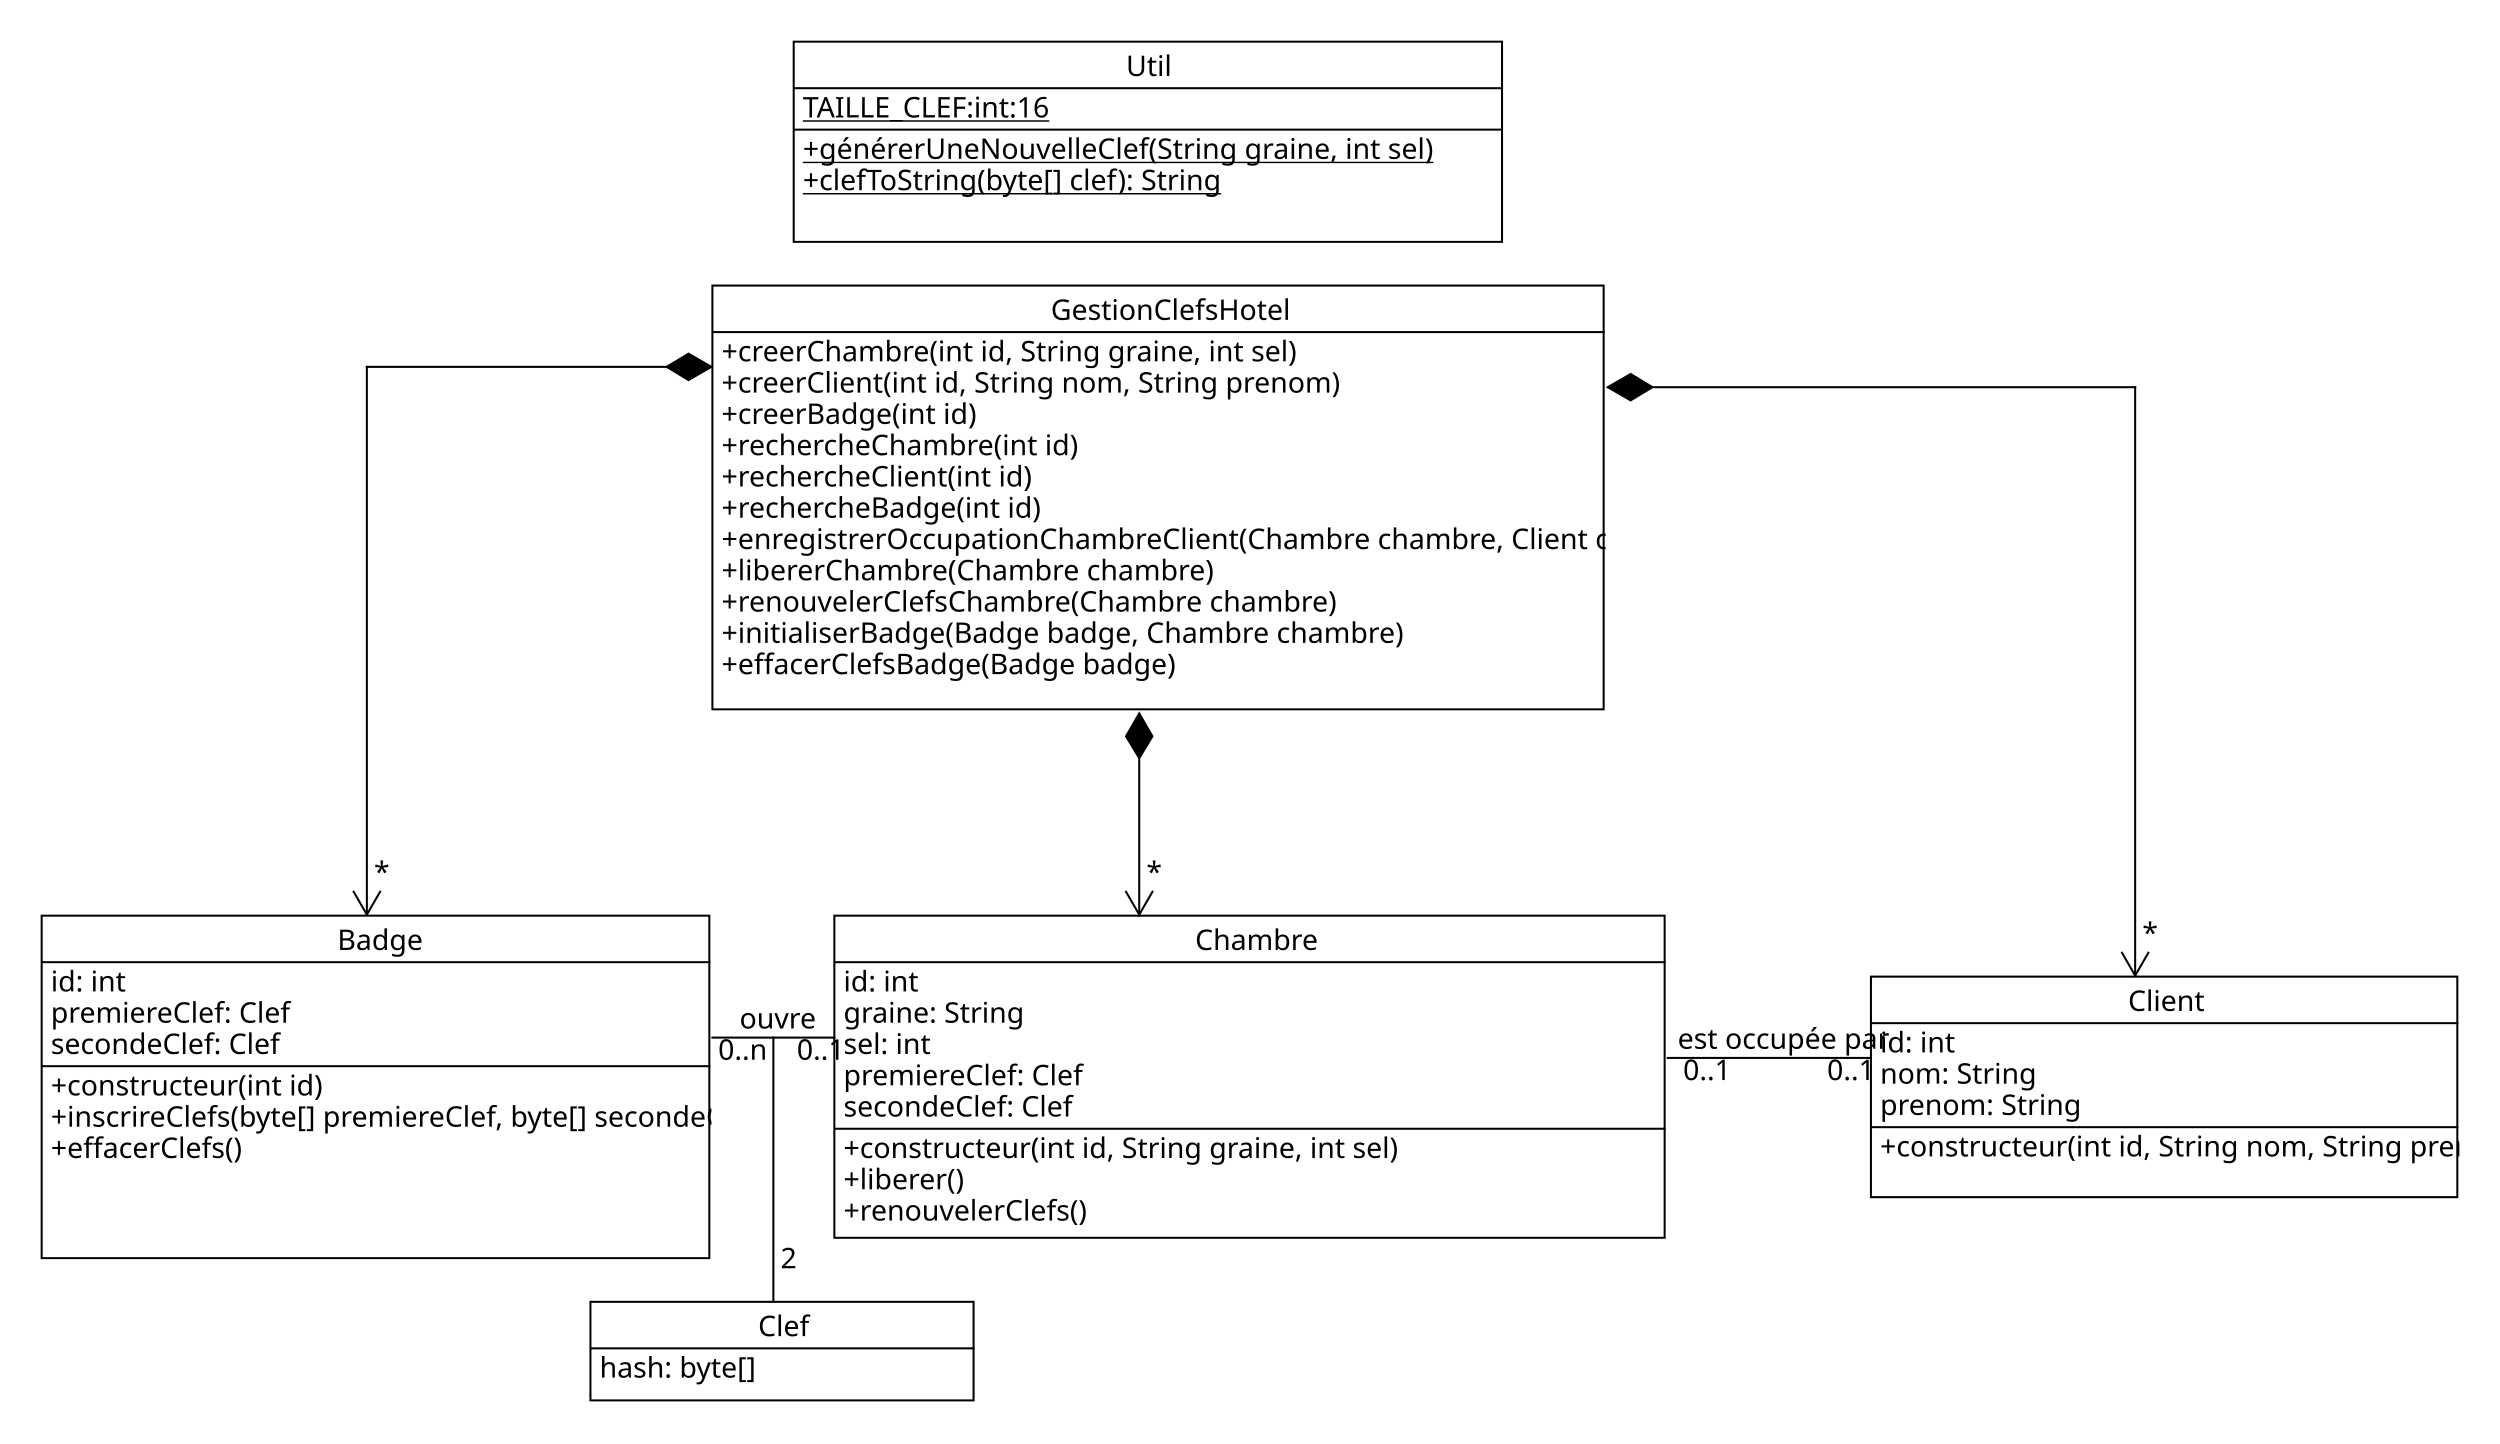
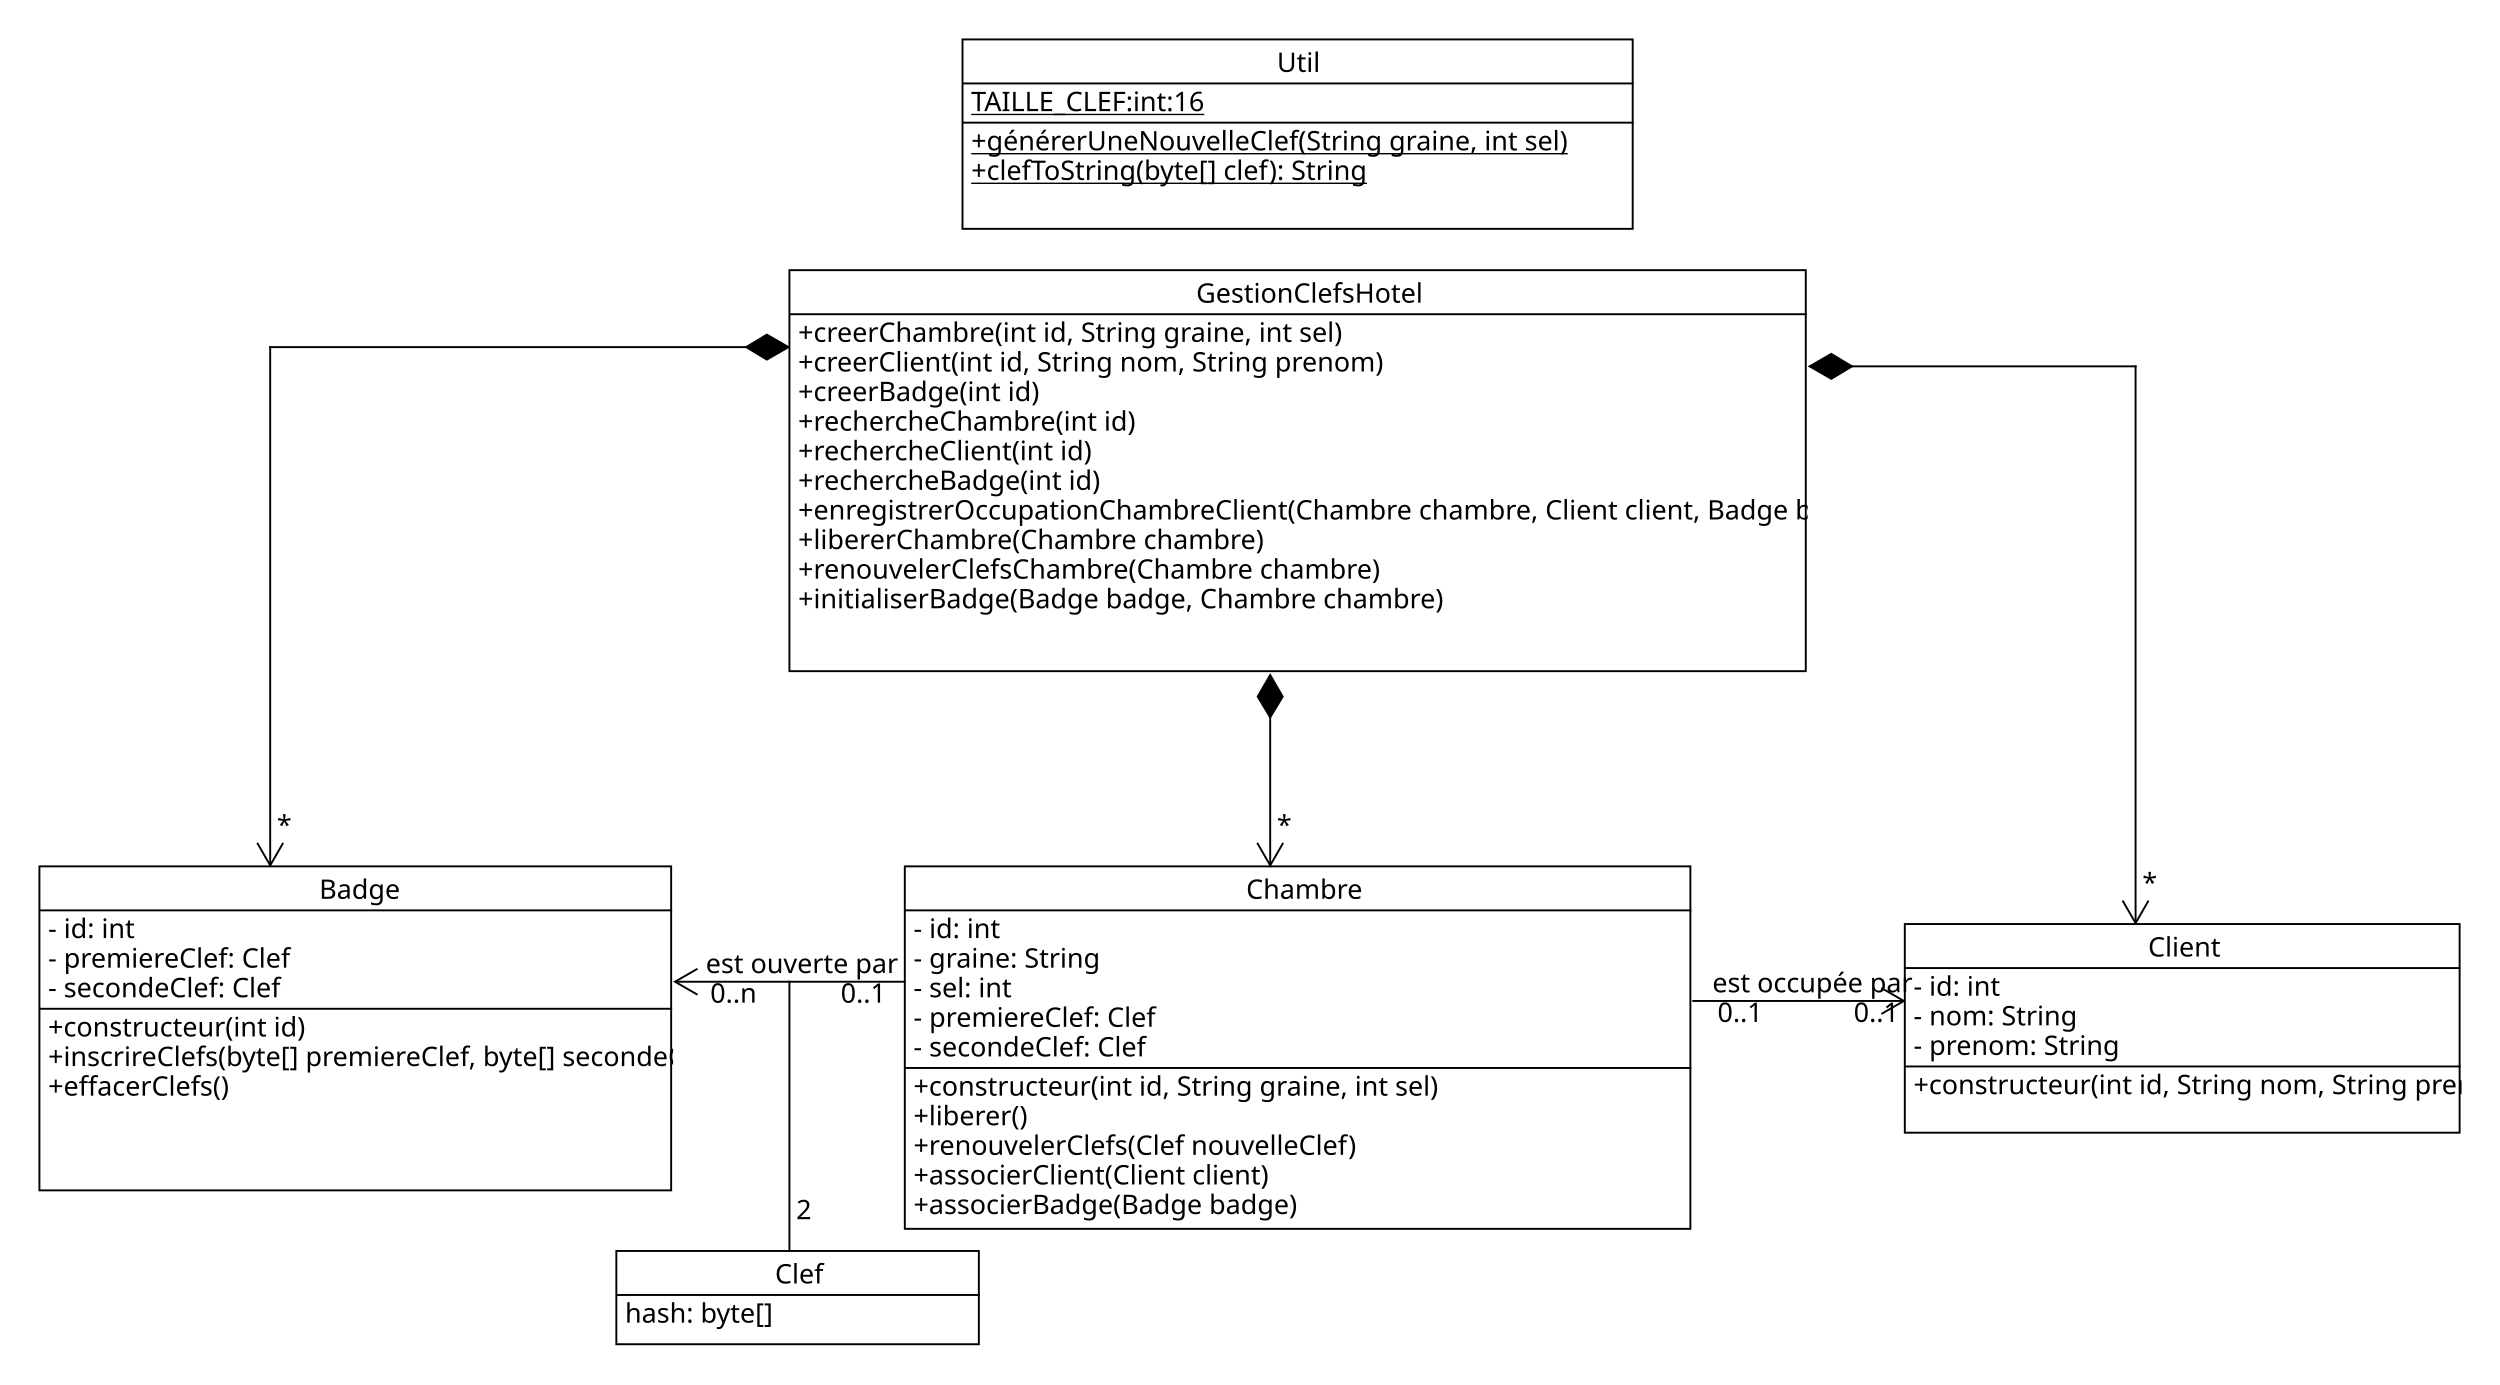
- <svg xmlns="http://www.w3.org/2000/svg" fill-opacity="1" color-rendering="auto" color-interpolation="auto" text-rendering="auto" stroke="black" stroke-linecap="square" width="1230" stroke-miterlimit="10" shape-rendering="auto" stroke-opacity="1" fill="black" stroke-dasharray="none" font-weight="normal" stroke-width="1" viewBox="10 0 1230 710" height="710" font-family="'Dialog'" font-style="normal" stroke-linejoin="miter" font-size="12px" stroke-dashoffset="0" image-rendering="auto">
+ <svg xmlns="http://www.w3.org/2000/svg" fill-opacity="1" color-rendering="auto" color-interpolation="auto" text-rendering="auto" stroke="black" stroke-linecap="square" width="1300" stroke-miterlimit="10" shape-rendering="auto" stroke-opacity="1" fill="black" stroke-dasharray="none" font-weight="normal" stroke-width="1" viewBox="10 0 1300 720" height="720" font-family="'Dialog'" font-style="normal" stroke-linejoin="miter" font-size="12px" stroke-dashoffset="0" image-rendering="auto">
  <defs id="genericDefs" />
  <g>
    <defs id="defs1">
      <clipPath clipPathUnits="userSpaceOnUse" id="clipPath1">
        <path d="M0 0 L2147483647 0 L2147483647 2147483647 L0 2147483647 L0 0 Z" />
      </clipPath>
      <clipPath clipPathUnits="userSpaceOnUse" id="clipPath2">
        <path d="M0 0 L0 50 L190 50 L190 0 Z" />
      </clipPath>
      <clipPath clipPathUnits="userSpaceOnUse" id="clipPath3">
        <path d="M0 0 L0 170 L330 170 L330 0 Z" />
      </clipPath>
      <clipPath clipPathUnits="userSpaceOnUse" id="clipPath4">
        <path d="M0 0 L0 110 L290 110 L290 0 Z" />
      </clipPath>
      <clipPath clipPathUnits="userSpaceOnUse" id="clipPath5">
-         <path d="M0 0 L0 160 L410 160 L410 0 Z" />
+         <path d="M0 0 L0 190 L410 190 L410 0 Z" />
      </clipPath>
      <clipPath clipPathUnits="userSpaceOnUse" id="clipPath6">
        <path d="M0 0 L0 100 L350 100 L350 0 Z" />
      </clipPath>
      <clipPath clipPathUnits="userSpaceOnUse" id="clipPath7">
-         <path d="M0 0 L0 210 L440 210 L440 0 Z" />
+         <path d="M0 0 L0 210 L530 210 L530 0 Z" />
      </clipPath>
      <clipPath clipPathUnits="userSpaceOnUse" id="clipPath8">
-         <path d="M0 0 L0 50 L130 50 L130 0 Z" />
+         <path d="M0 0 L0 50 L140 50 L140 0 Z" />
      </clipPath>
      <clipPath clipPathUnits="userSpaceOnUse" id="clipPath9">
-         <path d="M0 0 L0 160 L40 160 L40 0 Z" />
+         <path d="M0 0 L0 170 L40 170 L40 0 Z" />
      </clipPath>
      <clipPath clipPathUnits="userSpaceOnUse" id="clipPath10">
-         <path d="M0 0 L0 50 L90 50 L90 0 Z" />
+         <path d="M0 0 L0 50 L150 50 L150 0 Z" />
      </clipPath>
      <clipPath clipPathUnits="userSpaceOnUse" id="clipPath11">
-         <path d="M0 0 L0 320 L290 320 L290 0 Z" />
+         <path d="M0 0 L0 320 L200 320 L200 0 Z" />
      </clipPath>
      <clipPath clipPathUnits="userSpaceOnUse" id="clipPath12">
-         <path d="M0 0 L0 300 L200 300 L200 0 Z" />
+         <path d="M0 0 L0 300 L300 300 L300 0 Z" />
      </clipPath>
      <clipPath clipPathUnits="userSpaceOnUse" id="clipPath13">
        <path d="M0 0 L0 130 L30 130 L30 0 Z" />
      </clipPath>
    </defs>
-     <g fill="rgb(255,255,255)" fill-opacity="0" transform="translate(300,640)" stroke-opacity="0" stroke="rgb(255,255,255)">
+     <g fill="rgb(255,255,255)" fill-opacity="0" transform="translate(330,650)" stroke-opacity="0" stroke="rgb(255,255,255)">
      <rect x="0.5" width="188.5" height="48.5" y="0.5" clip-path="url(#clipPath2)" stroke="none" />
    </g>
-     <g transform="translate(300,640)">
+     <g transform="translate(330,650)">
      <rect fill="none" x="0.5" width="188.5" height="48.5" y="0.5" clip-path="url(#clipPath2)" />
      <text x="83" font-size="14px" y="17.391" clip-path="url(#clipPath2)" font-family="sans-serif" stroke="none" xml:space="preserve">Clef</text>
      <path fill="none" d="M1 23.391 L189 23.391" clip-path="url(#clipPath2)" />
      <text x="5" font-size="14px" y="37.781" clip-path="url(#clipPath2)" font-family="sans-serif" stroke="none" xml:space="preserve">hash: byte[]</text>
    </g>
    <g fill="rgb(255,255,255)" fill-opacity="0" transform="translate(30,450)" stroke-opacity="0" stroke="rgb(255,255,255)">
      <rect x="0.5" width="328.5" height="168.5" y="0.5" clip-path="url(#clipPath3)" stroke="none" />
    </g>
    <g transform="translate(30,450)">
      <rect fill="none" x="0.5" width="328.5" height="168.5" y="0.5" clip-path="url(#clipPath3)" />
      <text x="146" font-size="14px" y="17.391" clip-path="url(#clipPath3)" font-family="sans-serif" stroke="none" xml:space="preserve">Badge</text>
      <path fill="none" d="M1 23.391 L329 23.391" clip-path="url(#clipPath3)" />
-       <text x="5" font-size="14px" y="37.781" clip-path="url(#clipPath3)" font-family="sans-serif" stroke="none" xml:space="preserve">id: int</text>
-       <text x="5" font-size="14px" y="53.172" clip-path="url(#clipPath3)" font-family="sans-serif" stroke="none" xml:space="preserve">premiereClef: Clef</text>
-       <text x="5" font-size="14px" y="68.562" clip-path="url(#clipPath3)" font-family="sans-serif" stroke="none" xml:space="preserve">secondeClef: Clef</text>
+       <text x="5" font-size="14px" y="37.781" clip-path="url(#clipPath3)" font-family="sans-serif" stroke="none" xml:space="preserve">- id: int</text>
+       <text x="5" font-size="14px" y="53.172" clip-path="url(#clipPath3)" font-family="sans-serif" stroke="none" xml:space="preserve">- premiereClef: Clef</text>
+       <text x="5" font-size="14px" y="68.562" clip-path="url(#clipPath3)" font-family="sans-serif" stroke="none" xml:space="preserve">- secondeClef: Clef</text>
      <path fill="none" d="M1 74.562 L329 74.562" clip-path="url(#clipPath3)" />
      <text x="5" font-size="14px" y="88.953" clip-path="url(#clipPath3)" font-family="sans-serif" stroke="none" xml:space="preserve">+constructeur(int id)</text>
      <text x="5" font-size="14px" y="104.344" clip-path="url(#clipPath3)" font-family="sans-serif" stroke="none" xml:space="preserve">+inscrireClefs(byte[] premiereClef, byte[] secondeClef)</text>
      <text x="5" font-size="14px" y="119.734" clip-path="url(#clipPath3)" font-family="sans-serif" stroke="none" xml:space="preserve">+effacerClefs()</text>
    </g>
-     <g fill="rgb(255,255,255)" fill-opacity="0" transform="translate(930,480)" stroke-opacity="0" stroke="rgb(255,255,255)">
+     <g fill="rgb(255,255,255)" fill-opacity="0" transform="translate(1000,480)" stroke-opacity="0" stroke="rgb(255,255,255)">
      <rect x="0.5" width="288.5" height="108.5" y="0.5" clip-path="url(#clipPath4)" stroke="none" />
    </g>
-     <g transform="translate(930,480)">
+     <g transform="translate(1000,480)">
      <rect fill="none" x="0.5" width="288.5" height="108.5" y="0.5" clip-path="url(#clipPath4)" />
      <text x="127" font-size="14px" y="17.391" clip-path="url(#clipPath4)" font-family="sans-serif" stroke="none" xml:space="preserve">Client</text>
      <path fill="none" d="M1 23.391 L289 23.391" clip-path="url(#clipPath4)" />
-       <text x="5" font-size="14px" y="37.781" clip-path="url(#clipPath4)" font-family="sans-serif" stroke="none" xml:space="preserve">id: int</text>
-       <text x="5" font-size="14px" y="53.172" clip-path="url(#clipPath4)" font-family="sans-serif" stroke="none" xml:space="preserve">nom: String</text>
-       <text x="5" font-size="14px" y="68.562" clip-path="url(#clipPath4)" font-family="sans-serif" stroke="none" xml:space="preserve">prenom: String</text>
+       <text x="5" font-size="14px" y="37.781" clip-path="url(#clipPath4)" font-family="sans-serif" stroke="none" xml:space="preserve">- id: int</text>
+       <text x="5" font-size="14px" y="53.172" clip-path="url(#clipPath4)" font-family="sans-serif" stroke="none" xml:space="preserve">- nom: String</text>
+       <text x="5" font-size="14px" y="68.562" clip-path="url(#clipPath4)" font-family="sans-serif" stroke="none" xml:space="preserve">- prenom: String</text>
      <path fill="none" d="M1 74.562 L289 74.562" clip-path="url(#clipPath4)" />
      <text x="5" font-size="14px" y="88.953" clip-path="url(#clipPath4)" font-family="sans-serif" stroke="none" xml:space="preserve">+constructeur(int id, String nom, String prenom)</text>
    </g>
-     <g fill="rgb(255,255,255)" fill-opacity="0" transform="translate(420,450)" stroke-opacity="0" stroke="rgb(255,255,255)">
-       <rect x="0.5" width="408.5" height="158.5" y="0.5" clip-path="url(#clipPath5)" stroke="none" />
+     <g fill="rgb(255,255,255)" fill-opacity="0" transform="translate(480,450)" stroke-opacity="0" stroke="rgb(255,255,255)">
+       <rect x="0.5" width="408.5" height="188.5" y="0.5" clip-path="url(#clipPath5)" stroke="none" />
    </g>
-     <g transform="translate(420,450)">
-       <rect fill="none" x="0.5" width="408.5" height="158.5" y="0.5" clip-path="url(#clipPath5)" />
+     <g transform="translate(480,450)">
+       <rect fill="none" x="0.5" width="408.5" height="188.5" y="0.5" clip-path="url(#clipPath5)" />
      <text x="178" font-size="14px" y="17.391" clip-path="url(#clipPath5)" font-family="sans-serif" stroke="none" xml:space="preserve">Chambre</text>
      <path fill="none" d="M1 23.391 L409 23.391" clip-path="url(#clipPath5)" />
-       <text x="5" font-size="14px" y="37.781" clip-path="url(#clipPath5)" font-family="sans-serif" stroke="none" xml:space="preserve">id: int</text>
-       <text x="5" font-size="14px" y="53.172" clip-path="url(#clipPath5)" font-family="sans-serif" stroke="none" xml:space="preserve">graine: String</text>
-       <text x="5" font-size="14px" y="68.562" clip-path="url(#clipPath5)" font-family="sans-serif" stroke="none" xml:space="preserve">sel: int</text>
-       <text x="5" font-size="14px" y="83.953" clip-path="url(#clipPath5)" font-family="sans-serif" stroke="none" xml:space="preserve">premiereClef: Clef</text>
-       <text x="5" font-size="14px" y="99.344" clip-path="url(#clipPath5)" font-family="sans-serif" stroke="none" xml:space="preserve">secondeClef: Clef</text>
+       <text x="5" font-size="14px" y="37.781" clip-path="url(#clipPath5)" font-family="sans-serif" stroke="none" xml:space="preserve">- id: int</text>
+       <text x="5" font-size="14px" y="53.172" clip-path="url(#clipPath5)" font-family="sans-serif" stroke="none" xml:space="preserve">- graine: String</text>
+       <text x="5" font-size="14px" y="68.562" clip-path="url(#clipPath5)" font-family="sans-serif" stroke="none" xml:space="preserve">- sel: int</text>
+       <text x="5" font-size="14px" y="83.953" clip-path="url(#clipPath5)" font-family="sans-serif" stroke="none" xml:space="preserve">- premiereClef: Clef</text>
+       <text x="5" font-size="14px" y="99.344" clip-path="url(#clipPath5)" font-family="sans-serif" stroke="none" xml:space="preserve">- secondeClef: Clef</text>
      <path fill="none" d="M1 105.344 L409 105.344" clip-path="url(#clipPath5)" />
      <text x="5" font-size="14px" y="119.734" clip-path="url(#clipPath5)" font-family="sans-serif" stroke="none" xml:space="preserve">+constructeur(int id, String graine, int sel)</text>
      <text x="5" font-size="14px" y="135.125" clip-path="url(#clipPath5)" font-family="sans-serif" stroke="none" xml:space="preserve">+liberer()</text>
-       <text x="5" font-size="14px" y="150.516" clip-path="url(#clipPath5)" font-family="sans-serif" stroke="none" xml:space="preserve">+renouvelerClefs()</text>
+       <text x="5" font-size="14px" y="150.516" clip-path="url(#clipPath5)" font-family="sans-serif" stroke="none" xml:space="preserve">+renouvelerClefs(Clef nouvelleClef)</text>
+       <text x="5" font-size="14px" y="165.906" clip-path="url(#clipPath5)" font-family="sans-serif" stroke="none" xml:space="preserve">+associerClient(Client client)</text>
+       <text x="5" font-size="14px" y="181.297" clip-path="url(#clipPath5)" font-family="sans-serif" stroke="none" xml:space="preserve">+associerBadge(Badge badge)</text>
    </g>
-     <g fill="rgb(255,255,255)" fill-opacity="0" transform="translate(400,20)" stroke-opacity="0" stroke="rgb(255,255,255)">
+     <g fill="rgb(255,255,255)" fill-opacity="0" transform="translate(510,20)" stroke-opacity="0" stroke="rgb(255,255,255)">
      <rect x="0.5" width="348.5" height="98.5" y="0.5" clip-path="url(#clipPath6)" stroke="none" />
    </g>
-     <g transform="translate(400,20)">
+     <g transform="translate(510,20)">
      <rect fill="none" x="0.5" width="348.5" height="98.5" y="0.5" clip-path="url(#clipPath6)" />
      <text x="164" font-size="14px" y="17.391" clip-path="url(#clipPath6)" font-family="sans-serif" stroke="none" xml:space="preserve">Util</text>
      <path fill="none" d="M1 23.391 L349 23.391" clip-path="url(#clipPath6)" />
      <text x="5" font-size="14px" y="37.781" text-decoration="underline" clip-path="url(#clipPath6)" font-family="sans-serif" stroke="none" xml:space="preserve">TAILLE_CLEF:int:16</text>
      <path fill="none" d="M1 43.781 L349 43.781" clip-path="url(#clipPath6)" />
      <text x="5" font-size="14px" y="58.172" text-decoration="underline" clip-path="url(#clipPath6)" font-family="sans-serif" stroke="none" xml:space="preserve">+générerUneNouvelleClef(String graine, int sel)</text>
      <text x="5" font-size="14px" y="73.562" text-decoration="underline" clip-path="url(#clipPath6)" font-family="sans-serif" stroke="none" xml:space="preserve">+clefToString(byte[] clef): String</text>
    </g>
-     <g fill="rgb(255,255,255)" fill-opacity="0" transform="translate(360,140)" stroke-opacity="0" stroke="rgb(255,255,255)">
-       <rect x="0.5" width="438.5" height="208.5" y="0.5" clip-path="url(#clipPath7)" stroke="none" />
+     <g fill="rgb(255,255,255)" fill-opacity="0" transform="translate(420,140)" stroke-opacity="0" stroke="rgb(255,255,255)">
+       <rect x="0.5" width="528.5" height="208.5" y="0.5" clip-path="url(#clipPath7)" stroke="none" />
    </g>
-     <g transform="translate(360,140)">
-       <rect fill="none" x="0.5" width="438.5" height="208.5" y="0.5" clip-path="url(#clipPath7)" />
-       <text x="167" font-size="14px" y="17.391" clip-path="url(#clipPath7)" font-family="sans-serif" stroke="none" xml:space="preserve">GestionClefsHotel</text>
-       <path fill="none" d="M1 23.391 L439 23.391" clip-path="url(#clipPath7)" />
+     <g transform="translate(420,140)">
+       <rect fill="none" x="0.5" width="528.5" height="208.5" y="0.5" clip-path="url(#clipPath7)" />
+       <text x="212" font-size="14px" y="17.391" clip-path="url(#clipPath7)" font-family="sans-serif" stroke="none" xml:space="preserve">GestionClefsHotel</text>
+       <path fill="none" d="M1 23.391 L529 23.391" clip-path="url(#clipPath7)" />
      <text x="5" font-size="14px" y="37.781" clip-path="url(#clipPath7)" font-family="sans-serif" stroke="none" xml:space="preserve">+creerChambre(int id, String graine, int sel)</text>
      <text x="5" font-size="14px" y="53.172" clip-path="url(#clipPath7)" font-family="sans-serif" stroke="none" xml:space="preserve">+creerClient(int id, String nom, String prenom)</text>
      <text x="5" font-size="14px" y="68.562" clip-path="url(#clipPath7)" font-family="sans-serif" stroke="none" xml:space="preserve">+creerBadge(int id)</text>
      <text x="5" font-size="14px" y="83.953" clip-path="url(#clipPath7)" font-family="sans-serif" stroke="none" xml:space="preserve">+rechercheChambre(int id)</text>
      <text x="5" font-size="14px" y="99.344" clip-path="url(#clipPath7)" font-family="sans-serif" stroke="none" xml:space="preserve">+rechercheClient(int id)</text>
      <text x="5" font-size="14px" y="114.734" clip-path="url(#clipPath7)" font-family="sans-serif" stroke="none" xml:space="preserve">+rechercheBadge(int id)</text>
-       <text x="5" font-size="14px" y="130.125" clip-path="url(#clipPath7)" font-family="sans-serif" stroke="none" xml:space="preserve">+enregistrerOccupationChambreClient(Chambre chambre, Client client)</text>
+       <text x="5" font-size="14px" y="130.125" clip-path="url(#clipPath7)" font-family="sans-serif" stroke="none" xml:space="preserve">+enregistrerOccupationChambreClient(Chambre chambre, Client client, Badge badge)</text>
      <text x="5" font-size="14px" y="145.516" clip-path="url(#clipPath7)" font-family="sans-serif" stroke="none" xml:space="preserve">+libererChambre(Chambre chambre)</text>
      <text x="5" font-size="14px" y="160.906" clip-path="url(#clipPath7)" font-family="sans-serif" stroke="none" xml:space="preserve">+renouvelerClefsChambre(Chambre chambre)</text>
      <text x="5" font-size="14px" y="176.297" clip-path="url(#clipPath7)" font-family="sans-serif" stroke="none" xml:space="preserve">+initialiserBadge(Badge badge, Chambre chambre)</text>
-       <text x="5" font-size="14px" y="191.688" clip-path="url(#clipPath7)" font-family="sans-serif" stroke="none" xml:space="preserve">+effacerClefsBadge(Badge badge)</text>
    </g>
-     <g transform="translate(820,500)">
-       <path fill="none" d="M10.5 20.5 L110.5 20.5" clip-path="url(#clipPath8)" />
-       <text x="15.413" font-size="14px" y="16" clip-path="url(#clipPath8)" font-family="sans-serif" stroke="none" xml:space="preserve">est occupée par</text>
-       <text x="18.082" font-size="14px" y="31.391" clip-path="url(#clipPath8)" font-family="sans-serif" stroke="none" xml:space="preserve">0..1             0..1</text>
+     <g transform="translate(880,500)">
+       <path fill="none" d="M10.5 20.5 L119.5 20.5" clip-path="url(#clipPath8)" />
+       <path fill="none" d="M108.742 27 L120 20.5 L108.742 14" clip-path="url(#clipPath8)" />
+       <text x="20.413" font-size="14px" y="16" clip-path="url(#clipPath8)" font-family="sans-serif" stroke="none" xml:space="preserve">est occupée par</text>
+       <text x="23.082" font-size="14px" y="31.391" clip-path="url(#clipPath8)" font-family="sans-serif" stroke="none" xml:space="preserve">0..1             0..1</text>
    </g>
-     <g transform="translate(380,500)">
-       <path fill="none" d="M10.5 140.5 L10.5 10.5" clip-path="url(#clipPath9)" />
-       <text x="14" font-size="14px" y="124" clip-path="url(#clipPath9)" font-family="sans-serif" stroke="none" xml:space="preserve">2</text>
+     <g transform="translate(410,500)">
+       <path fill="none" d="M10.5 150.5 L10.5 10.5" clip-path="url(#clipPath9)" />
+       <text x="14" font-size="14px" y="134" clip-path="url(#clipPath9)" font-family="sans-serif" stroke="none" xml:space="preserve">2</text>
    </g>
    <g transform="translate(350,490)">
-       <path fill="none" d="M10.5 20.5 L70.5 20.5" clip-path="url(#clipPath10)" />
-       <text x="23.857" font-size="14px" y="16" clip-path="url(#clipPath10)" font-family="sans-serif" stroke="none" xml:space="preserve">ouvre</text>
-       <text x="13.316" font-size="14px" y="31.391" clip-path="url(#clipPath10)" font-family="sans-serif" stroke="none" xml:space="preserve">0..n    0..1</text>
+       <path fill="none" d="M11.5 20.5 L130.5 20.5" clip-path="url(#clipPath10)" />
+       <path fill="none" d="M22.258 27 L11 20.5 L22.258 14" clip-path="url(#clipPath10)" />
+       <text x="26.978" font-size="14px" y="16" clip-path="url(#clipPath10)" font-family="sans-serif" stroke="none" xml:space="preserve">est ouverte par</text>
+       <text x="29.316" font-size="14px" y="31.391" clip-path="url(#clipPath10)" font-family="sans-serif" stroke="none" xml:space="preserve">0..n            0..1</text>
    </g>
-     <g transform="translate(790,180)">
-       <path fill="none" d="M11.5 10.5 L270.5 10.5" clip-path="url(#clipPath11)" />
-       <path fill="none" d="M270.5 10.5 L270.5 299.5" clip-path="url(#clipPath11)" />
+     <g transform="translate(940,180)">
+       <path fill="none" d="M11.5 10.5 L180.5 10.5" clip-path="url(#clipPath11)" />
+       <path fill="none" d="M180.5 10.5 L180.5 299.5" clip-path="url(#clipPath11)" />
      <path d="M22.258 17 L11 10.5 L22.258 4 L33.017 10.5 Z" clip-path="url(#clipPath11)" stroke="none" />
      <path fill="none" d="M22.258 17 L11 10.5 L22.258 4 L33.017 10.5 Z" clip-path="url(#clipPath11)" />
-       <path fill="none" d="M264 288.742 L270.5 300 L277 288.742" clip-path="url(#clipPath11)" />
-       <text x="274" font-size="14px" y="284" clip-path="url(#clipPath11)" font-family="sans-serif" stroke="none" xml:space="preserve">*</text>
+       <path fill="none" d="M174 288.742 L180.5 300 L187 288.742" clip-path="url(#clipPath11)" />
+       <text x="184" font-size="14px" y="284" clip-path="url(#clipPath11)" font-family="sans-serif" stroke="none" xml:space="preserve">*</text>
    </g>
-     <g transform="translate(180,170)">
-       <path fill="none" d="M179.5 10.5 L10.5 10.5" clip-path="url(#clipPath12)" />
+     <g transform="translate(140,170)">
+       <path fill="none" d="M279.5 10.5 L10.5 10.5" clip-path="url(#clipPath12)" />
      <path fill="none" d="M10.5 10.5 L10.5 279.5" clip-path="url(#clipPath12)" />
-       <path d="M168.742 4 L180 10.5 L168.742 17 L157.983 10.5 Z" clip-path="url(#clipPath12)" stroke="none" />
-       <path fill="none" d="M168.742 4 L180 10.5 L168.742 17 L157.983 10.5 Z" clip-path="url(#clipPath12)" />
+       <path d="M268.742 4 L280 10.5 L268.742 17 L257.983 10.5 Z" clip-path="url(#clipPath12)" stroke="none" />
+       <path fill="none" d="M268.742 4 L280 10.5 L268.742 17 L257.983 10.5 Z" clip-path="url(#clipPath12)" />
      <path fill="none" d="M4 268.742 L10.5 280 L17 268.742" clip-path="url(#clipPath12)" />
      <text x="14" font-size="14px" y="264" clip-path="url(#clipPath12)" font-family="sans-serif" stroke="none" xml:space="preserve">*</text>
    </g>
-     <g transform="translate(560,340)">
+     <g transform="translate(660,340)">
      <path fill="none" d="M10.5 11.5 L10.5 110.5" clip-path="url(#clipPath13)" />
      <path d="M4 22.258 L10.5 11 L17 22.258 L10.5 33.017 Z" clip-path="url(#clipPath13)" stroke="none" />
      <path fill="none" d="M4 22.258 L10.5 11 L17 22.258 L10.5 33.017 Z" clip-path="url(#clipPath13)" />
      <path fill="none" d="M4 98.742 L10.5 110 L17 98.742" clip-path="url(#clipPath13)" />
      <text x="14" font-size="14px" y="94" clip-path="url(#clipPath13)" font-family="sans-serif" stroke="none" xml:space="preserve">*</text>
    </g>
  </g>
</svg>
